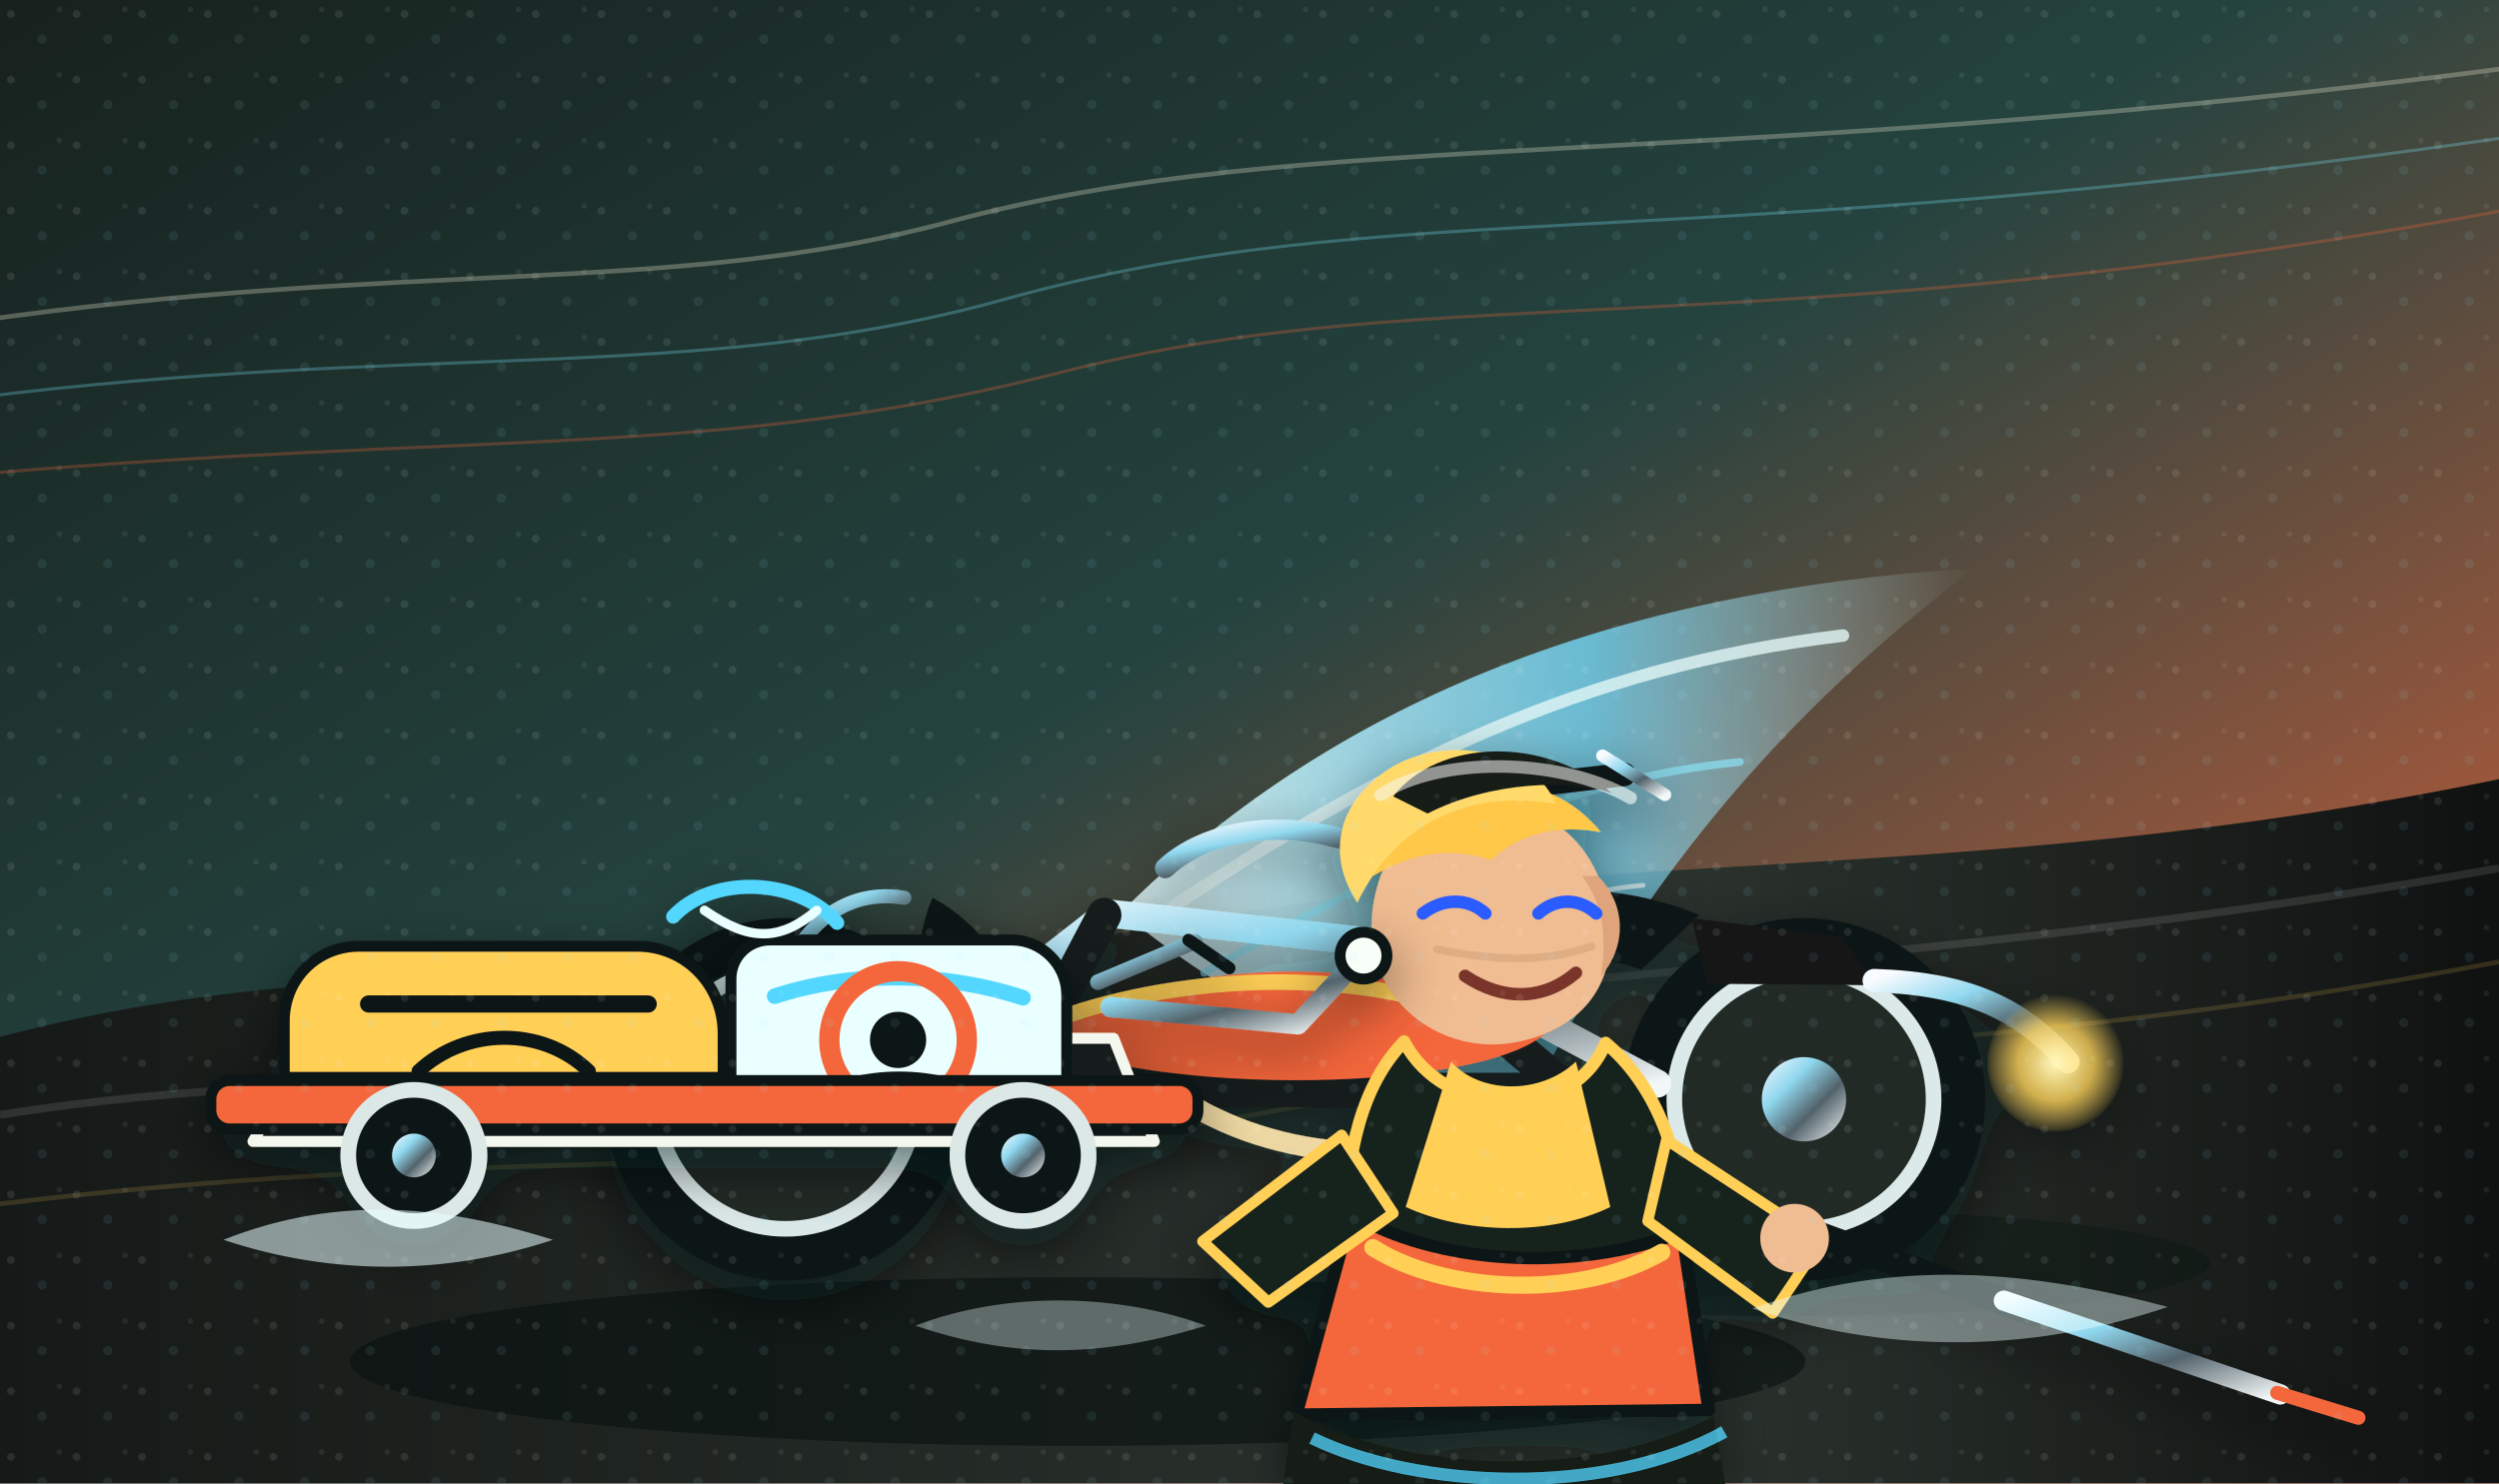
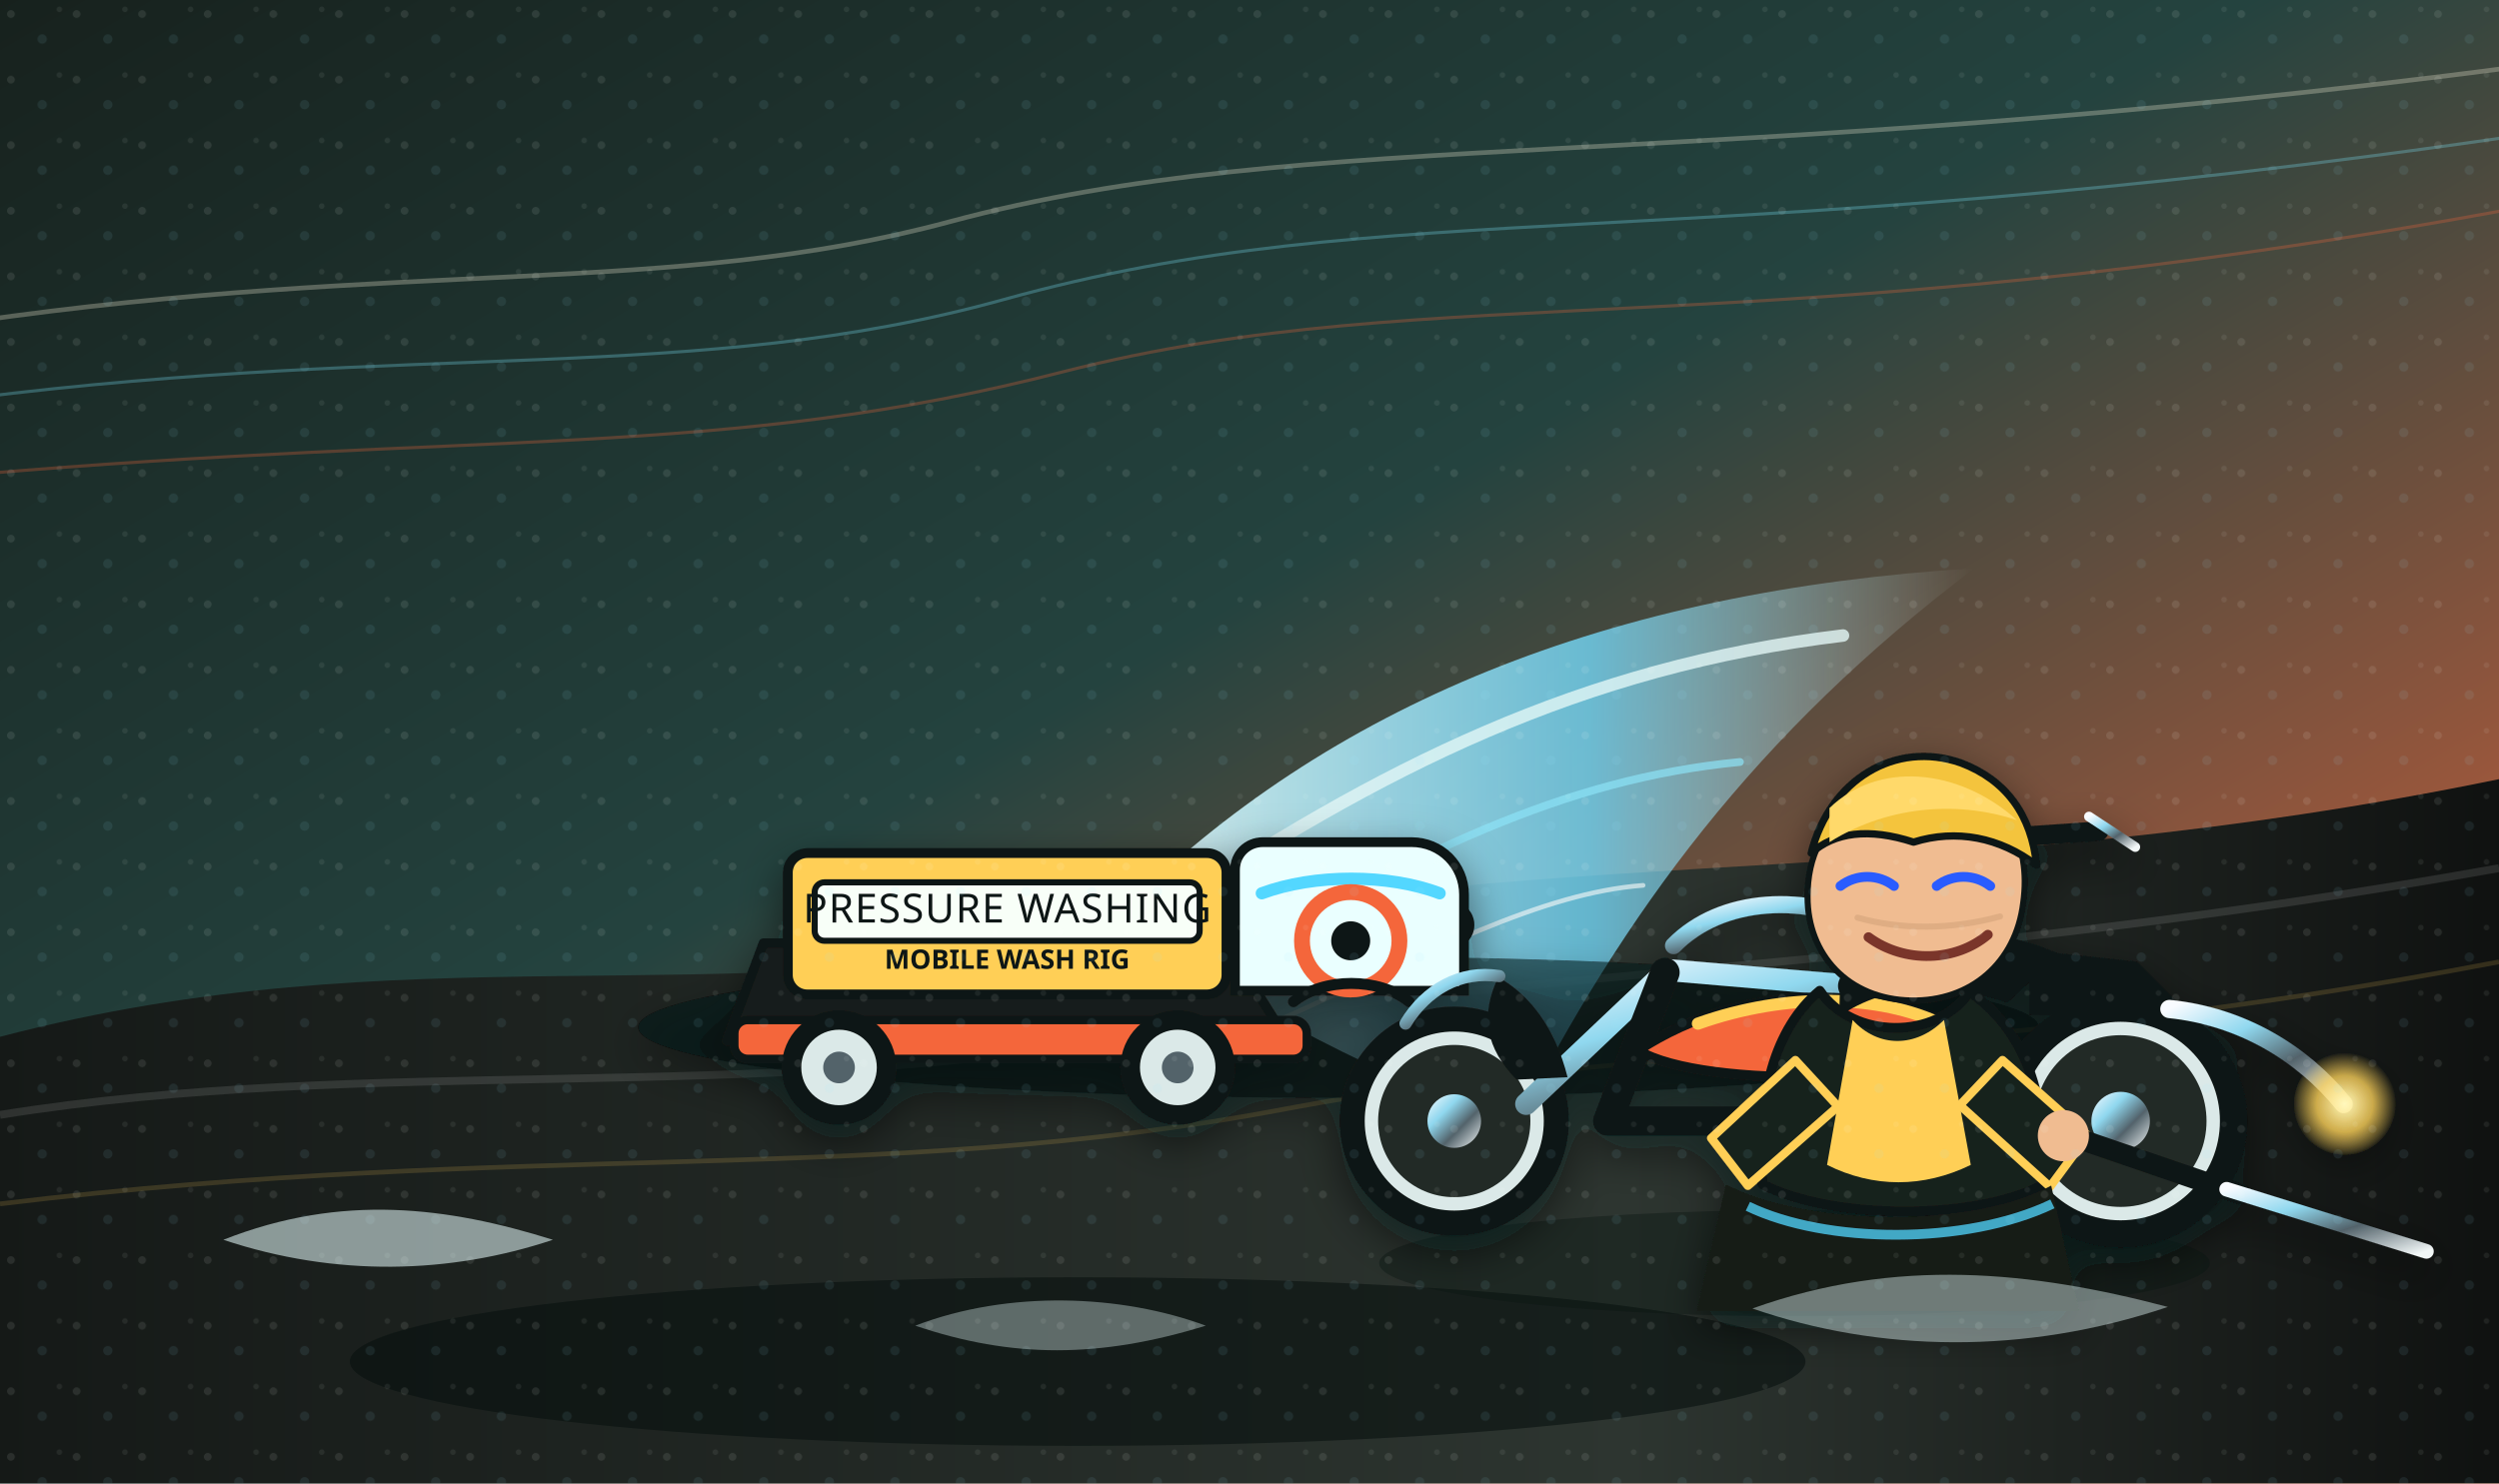
<svg xmlns="http://www.w3.org/2000/svg" viewBox="0 0 1600 950" role="img" aria-labelledby="title desc">
  <defs>
    <linearGradient id="sky" x1="0" y1="0" x2="1" y2="1">
      <stop offset="0" stop-color="#17211d" />
      <stop offset="0.45" stop-color="#24433f" />
      <stop offset="1" stop-color="#f4663a" />
    </linearGradient>
    <linearGradient id="asphalt" x1="0" y1="0" x2="1" y2="0">
      <stop offset="0" stop-color="#151917" />
      <stop offset="0.65" stop-color="#2d3530" />
      <stop offset="1" stop-color="#0f1110" />
    </linearGradient>
    <linearGradient id="chrome" x1="0" y1="0" x2="1" y2="1">
      <stop offset="0" stop-color="#f8fbff" />
      <stop offset="0.32" stop-color="#90d8ef" />
      <stop offset="0.62" stop-color="#53636b" />
      <stop offset="1" stop-color="#f2f7f7" />
    </linearGradient>
    <linearGradient id="spray" x1="0" y1="0" x2="1" y2="0">
      <stop offset="0" stop-color="#e9ffff" stop-opacity="0.95" />
      <stop offset="0.55" stop-color="#74ddff" stop-opacity="0.8" />
      <stop offset="1" stop-color="#e9ffff" stop-opacity="0" />
    </linearGradient>
    <radialGradient id="headlight" cx="50%" cy="50%" r="50%">
      <stop offset="0" stop-color="#fff8bd" />
      <stop offset="0.55" stop-color="#ffd45b" stop-opacity="0.75" />
      <stop offset="1" stop-color="#ffd45b" stop-opacity="0" />
    </radialGradient>
    <pattern id="foamDots" width="42" height="42" patternUnits="userSpaceOnUse">
      <circle cx="7" cy="9" r="2.5" fill="#f7fff7" opacity="0.42" />
      <circle cx="27" cy="25" r="3" fill="#9be7ff" opacity="0.38" />
      <circle cx="38" cy="6" r="1.8" fill="#f7fff7" opacity="0.32" />
    </pattern>
    <filter id="softShadow" x="-30%" y="-30%" width="160%" height="160%">
      <feDropShadow dx="0" dy="14" stdDeviation="18" flood-color="#06100d" flood-opacity="0.55" />
    </filter>
  </defs>
  <rect width="1600" height="950" fill="url(#sky)" />
  <path d="M0 664 C260 596 454 650 710 599 C1010 539 1250 571 1600 499 L1600 950 L0 950 Z" fill="url(#asphalt)" />
  <path d="M0 714 C236 676 480 707 722 664 C982 619 1237 621 1600 556" fill="none" stroke="#ffffff" stroke-width="5" opacity="0.11" />
  <path d="M0 771 C337 730 561 760 824 710 C1064 665 1260 681 1600 616" fill="none" stroke="#ffcf57" stroke-width="3" opacity="0.16" />
  <g opacity="0.28">
    <path d="M-18 206 C260 166 430 190 608 142 C838 80 1084 112 1618 42" fill="none" stroke="#fef7dd" stroke-width="3" />
    <path d="M-18 255 C268 219 447 246 642 192 C890 123 1076 166 1618 86" fill="none" stroke="#7ee8ff" stroke-width="2" />
    <path d="M-18 304 C306 276 464 294 681 238 C920 177 1128 224 1618 132" fill="none" stroke="#f4663a" stroke-width="2" />
  </g>
  <g transform="translate(932 476)" opacity="0.95">
    <path d="M-214 108 C-82 -24 98 -98 332 -112 C192 -6 108 108 38 246 C-40 215 -138 172 -214 108 Z" fill="url(#spray)" />
    <path d="M-192 112 C-48 15 81 -49 248 -69" fill="none" stroke="#eaffff" stroke-width="8" stroke-linecap="round" opacity="0.8" />
    <path d="M-161 147 C-24 70 68 23 182 12" fill="none" stroke="#8feaff" stroke-width="5" stroke-linecap="round" opacity="0.7" />
    <path d="M-128 184 C-12 132 55 96 120 91" fill="none" stroke="#faffff" stroke-width="3" stroke-linecap="round" opacity="0.65" />
  </g>
  <g transform="translate(180 604)">
    <ellipse cx="510" cy="268" rx="466" ry="54" fill="#07100e" opacity="0.58" />
    <ellipse cx="969" cy="205" rx="266" ry="34" fill="#091411" opacity="0.38" />
  </g>
-   <g transform="translate(358 446)" filter="url(#softShadow)">
+   <g transform="translate(358 446)" filter="url(#softShadow)" opacity="0">
    <g>
      <circle cx="145" cy="258" r="116" fill="#101614" />
      <circle cx="145" cy="258" r="83" fill="#232b27" stroke="#dbe9e8" stroke-width="10" />
      <circle cx="145" cy="258" r="27" fill="url(#chrome)" />
      <circle cx="797" cy="258" r="116" fill="#101614" />
      <circle cx="797" cy="258" r="83" fill="#232b27" stroke="#dbe9e8" stroke-width="10" />
      <circle cx="797" cy="258" r="27" fill="url(#chrome)" />
      <path d="M214 246 L351 139 L536 159 L703 248" fill="none" stroke="url(#chrome)" stroke-width="18" stroke-linecap="round" stroke-linejoin="round" />
      <path d="M349 140 L290 252 H646 L534 159" fill="none" stroke="#161f1c" stroke-width="22" stroke-linecap="round" stroke-linejoin="round" />
      <path d="M296 217 C390 169 526 157 631 216 C592 252 385 259 296 217 Z" fill="#f4663a" />
      <path d="M326 204 C413 175 520 176 592 207" fill="none" stroke="#ffcf57" stroke-width="10" stroke-linecap="round" />
      <path d="M540 144 C598 119 673 116 730 140 L693 175 C638 157 581 159 540 181 Z" fill="#111714" />
      <path d="M725 142 L821 154 L844 185 L735 184 Z" fill="#121917" />
      <path d="M842 182 C902 184 936 200 966 234" fill="none" stroke="url(#chrome)" stroke-width="15" stroke-linecap="round" />
      <circle cx="958" cy="235" r="44" fill="url(#headlight)" />
      <path d="M388 110 C418 82 476 77 523 100" fill="none" stroke="url(#chrome)" stroke-width="13" stroke-linecap="round" />
      <path d="M506 100 C538 96 581 84 618 60" fill="none" stroke="url(#chrome)" stroke-width="12" stroke-linecap="round" />
      <path d="M613 58 L682 50" fill="none" stroke="#111714" stroke-width="15" stroke-linecap="round" />
      <path d="M668 38 L708 63" fill="none" stroke="url(#chrome)" stroke-width="8" stroke-linecap="round" />
      <path d="M257 221 C230 191 225 162 239 129 C268 144 292 176 302 218 Z" fill="#111714" />
      <path d="M221 129 C191 124 166 138 150 166" fill="none" stroke="url(#chrome)" stroke-width="9" stroke-linecap="round" />
      <path d="M407 263 C474 302 569 302 652 263" fill="none" stroke="#ffe5ae" stroke-width="13" stroke-linecap="round" opacity="0.9" />
    </g>
    <g transform="translate(420 -45)">
      <path d="M106 160 C122 116 179 103 217 126 C239 140 251 165 253 194 C255 233 232 258 195 266 C150 276 106 246 101 203 C99 188 101 174 106 160 Z" fill="#f0bc91" />
      <path d="M101 160 C121 91 206 81 247 132 C222 127 194 132 177 150 C151 141 126 145 101 160 Z" fill="#ffc848" />
      <path d="M91 177 C118 121 170 105 218 114 C206 81 149 68 112 91 C78 113 71 146 91 177 Z" fill="#ffd96a" />
      <path d="M245 160 C264 179 263 206 247 224 C251 197 248 178 235 160 Z" fill="#dfa47b" />
      <path d="M133 184 C146 174 162 174 173 184" fill="none" stroke="#2c5cff" stroke-width="8" stroke-linecap="round" />
      <path d="M207 184 C218 174 233 174 244 184" fill="none" stroke="#2c5cff" stroke-width="8" stroke-linecap="round" />
      <path d="M160 224 C184 240 210 240 231 222" fill="none" stroke="#7a342b" stroke-width="8" stroke-linecap="round" />
      <path d="M142 207 C183 215 212 215 241 205" fill="none" stroke="#d7a77e" stroke-width="5" stroke-linecap="round" opacity="0.7" />
      <path d="M114 109 C143 72 211 70 254 107 C229 98 177 99 136 120 Z" fill="#161a19" />
      <path d="M106 108 C142 84 219 83 266 110" fill="none" stroke="#f5f8f3" stroke-width="8" stroke-linecap="round" opacity="0.55" />
      <path d="M121 266 C146 315 228 320 250 267 C279 291 301 336 300 395 C233 425 141 419 83 390 C84 336 94 294 121 266 Z" fill="#17211d" stroke="#ffcf57" stroke-width="8" stroke-linejoin="round" />
      <path d="M151 279 C169 299 207 301 231 279 L253 372 C214 391 159 389 122 372 Z" fill="#ffcf57" />
      <path d="M87 376 C140 408 228 415 299 388 L316 502 L52 505 Z" fill="#f4663a" stroke="#101614" stroke-width="8" stroke-linejoin="round" />
      <path d="M101 398 C146 427 232 432 286 401" fill="none" stroke="#ffcf57" stroke-width="11" stroke-linecap="round" />
      <path d="M81 326 L-8 394 L34 433 L114 376 Z" fill="#17211d" stroke="#ffcf57" stroke-width="7" stroke-linejoin="round" />
      <path d="M289 329 L388 394 L357 440 L277 381 Z" fill="#17211d" stroke="#ffcf57" stroke-width="7" stroke-linejoin="round" />
      <path d="M376 386 L524 440" fill="none" stroke="#101614" stroke-width="17" stroke-linecap="round" />
      <path d="M505 432 L682 492" fill="none" stroke="url(#chrome)" stroke-width="13" stroke-linecap="round" />
      <path d="M680 491 L732 507" fill="none" stroke="#f4663a" stroke-width="9" stroke-linecap="round" />
      <circle cx="371" cy="392" r="22" fill="#f0bc91" />
      <path d="M50 503 C120 542 241 548 319 506 L339 621 L34 621 Z" fill="#151b18" />
      <path d="M62 520 C130 553 250 558 326 516" fill="none" stroke="#53d7ff" stroke-width="8" opacity="0.75" />
      <path d="M108 617 L83 703" fill="none" stroke="#151b18" stroke-width="34" stroke-linecap="round" />
      <path d="M264 617 L311 702" fill="none" stroke="#151b18" stroke-width="34" stroke-linecap="round" />
      <path d="M71 705 L174 700" fill="none" stroke="#101614" stroke-width="36" stroke-linecap="round" />
      <path d="M303 704 L411 704" fill="none" stroke="#101614" stroke-width="36" stroke-linecap="round" />
    </g>
  </g>
-   <g transform="translate(45 560)" filter="url(#softShadow)">
+   <g transform="translate(45 560)" filter="url(#softShadow)" opacity="0">
    <path d="M666 85 L786 96 L825 54" fill="none" stroke="url(#chrome)" stroke-width="13" stroke-linecap="round" stroke-linejoin="round" />
    <circle cx="828" cy="52" r="15" fill="#f8fff8" stroke="#101614" stroke-width="7" />
    <path d="M157 105 H668 L694 171 H117 Z" fill="#171f1b" stroke="#f3f7ed" stroke-width="7" stroke-linejoin="round" />
    <path d="M185 46 H363 C394 46 418 71 418 102 V130 H137 V94 C137 67 158 46 185 46 Z" fill="#ffcf57" stroke="#101614" stroke-width="7" />
    <path d="M191 83 H370" stroke="#101614" stroke-width="11" stroke-linecap="round" />
    <path d="M223 126 C253 98 302 97 332 126" fill="none" stroke="#101614" stroke-width="9" stroke-linecap="round" />
    <path d="M448 42 H603 C622 42 638 58 638 77 V138 H423 V67 C423 53 434 42 448 42 Z" fill="#eaffff" stroke="#101614" stroke-width="7" />
    <path d="M451 78 C500 62 558 62 610 79" fill="none" stroke="#53d7ff" stroke-width="10" stroke-linecap="round" />
    <circle cx="530" cy="106" r="44" fill="none" stroke="#f4663a" stroke-width="13" />
    <circle cx="530" cy="106" r="18" fill="#101614" />
    <path d="M477 145 C503 126 558 126 585 145" fill="none" stroke="#101614" stroke-width="9" stroke-linecap="round" />
    <rect x="90" y="132" width="632" height="31" rx="12" fill="#f4663a" stroke="#101614" stroke-width="7" />
    <circle cx="220" cy="180" r="42" fill="#101614" stroke="#dce8e6" stroke-width="10" />
    <circle cx="220" cy="180" r="14" fill="url(#chrome)" />
    <circle cx="610" cy="180" r="42" fill="#101614" stroke="#dce8e6" stroke-width="10" />
    <circle cx="610" cy="180" r="14" fill="url(#chrome)" />
    <path d="M386 27 C411 0 466 2 491 31" fill="none" stroke="#53d7ff" stroke-width="9" stroke-linecap="round" />
    <path d="M406 23 C435 43 454 43 478 23" fill="none" stroke="#eaffff" stroke-width="6" stroke-linecap="round" />
    <path d="M658 69 L720 43" stroke="url(#chrome)" stroke-width="10" stroke-linecap="round" />
    <path d="M716 42 L742 60" stroke="#101614" stroke-width="8" stroke-linecap="round" />
  </g>
+   <g id="clean-rig" transform="translate(350 420) scale(0.78)" filter="url(#softShadow)">
+     <ellipse cx="650" cy="305" rx="575" ry="58" fill="#06100d" opacity="0.55" />
+     <g id="work-trailer" transform="translate(120 118)">
+       <path d="M420 134 L555 150 L620 104" fill="none" stroke="url(#chrome)" stroke-width="16" stroke-linecap="round" stroke-linejoin="round" />
+       <circle cx="622" cy="103" r="16" fill="#f8fff8" stroke="#101614" stroke-width="7" />
+       <path d="M58 118 H438 L488 198 H28 Z" fill="#171f1b" stroke="#101614" stroke-width="8" stroke-linejoin="round" />
+       <rect x="78" y="44" width="360" height="116" rx="16" fill="#ffcf57" stroke="#101614" stroke-width="8" />
+       <rect x="100" y="68" width="316" height="48" rx="8" fill="#f8fff8" stroke="#101614" stroke-width="5" />
+       <text x="258" y="101" fill="#101614" font-family="Impact, 'Arial Black', sans-serif" font-size="33" text-anchor="middle" letter-spacing="1">PRESSURE WASHING</text>
+       <text x="258" y="139" fill="#101614" font-family="'Trebuchet MS', sans-serif" font-size="22" font-weight="900" text-anchor="middle">MOBILE WASH RIG</text>
+       <path d="M468 35 H590 C614 35 633 54 633 78 V157 H445 V58 C445 45 455 35 468 35 Z" fill="#eaffff" stroke="#101614" stroke-width="8" />
+       <path d="M467 77 C510 61 571 61 613 77" fill="none" stroke="#53d7ff" stroke-width="10" stroke-linecap="round" />
+       <circle cx="540" cy="116" r="40" fill="none" stroke="#f4663a" stroke-width="13" />
+       <circle cx="540" cy="116" r="16" fill="#101614" />
+       <path d="M493 166 C518 146 563 146 588 166" fill="none" stroke="#101614" stroke-width="9" stroke-linecap="round" />
+       <rect x="34" y="181" width="470" height="32" rx="11" fill="#f4663a" stroke="#101614" stroke-width="7" />
+       <circle cx="120" cy="220" r="47" fill="#101614" />
+       <circle cx="120" cy="220" r="31" fill="#dbe9e8" />
+       <circle cx="120" cy="220" r="13" fill="#53636b" />
+       <circle cx="398" cy="220" r="47" fill="#101614" />
+       <circle cx="398" cy="220" r="31" fill="#dbe9e8" />
+       <circle cx="398" cy="220" r="13" fill="#53636b" />
+     </g>
+     <g id="motorcycle" transform="translate(560 64)">
+       <circle cx="185" cy="318" r="94" fill="#101614" />
+       <circle cx="185" cy="318" r="68" fill="#232b27" stroke="#dbe9e8" stroke-width="11" />
+       <circle cx="185" cy="318" r="22" fill="url(#chrome)" />
+       <circle cx="732" cy="318" r="104" fill="#101614" />
+       <circle cx="732" cy="318" r="76" fill="#232b27" stroke="#dbe9e8" stroke-width="11" />
+       <circle cx="732" cy="318" r="24" fill="url(#chrome)" />
+       <path d="M244 304 L360 194 L512 207 L656 307" fill="none" stroke="url(#chrome)" stroke-width="18" stroke-linecap="round" stroke-linejoin="round" />
+       <path d="M358 196 L311 318 H602 L512 207" fill="none" stroke="#101614" stroke-width="24" stroke-linecap="round" stroke-linejoin="round" />
+       <path d="M336 260 C424 202 546 203 625 257 C589 286 390 293 336 260 Z" fill="#f4663a" stroke="#101614" stroke-width="8" />
+       <path d="M385 238 C458 212 535 214 586 239" fill="none" stroke="#ffcf57" stroke-width="10" stroke-linecap="round" />
+       <path d="M502 192 C548 157 622 154 682 181 L639 221 C590 204 540 205 501 232 Z" fill="#101614" />
+       <path d="M660 181 L744 190 L783 229 L660 228 Z" fill="#111714" stroke="#101614" stroke-width="6" />
+       <path d="M772 226 C831 232 881 262 915 304" fill="none" stroke="url(#chrome)" stroke-width="15" stroke-linecap="round" />
+       <circle cx="916" cy="304" r="42" fill="url(#headlight)" />
+       <path d="M365 174 C404 134 474 130 531 160" fill="none" stroke="url(#chrome)" stroke-width="14" stroke-linecap="round" />
+       <path d="M522 159 C565 145 622 116 650 88" fill="none" stroke="url(#chrome)" stroke-width="12" stroke-linecap="round" />
+       <path d="M641 85 L714 80" fill="none" stroke="#101614" stroke-width="16" stroke-linecap="round" />
+       <path d="M706 68 L744 93" fill="none" stroke="url(#chrome)" stroke-width="8" stroke-linecap="round" />
+       <path d="M236 284 C211 258 206 232 221 200 C247 214 268 242 278 282 Z" fill="#101614" />
+       <path d="M222 199 C190 194 162 210 145 238" fill="none" stroke="url(#chrome)" stroke-width="10" stroke-linecap="round" />
+     </g>
+     <g id="rider" transform="translate(895 30)">
+       <path d="M150 245 C177 285 246 286 273 246 C317 276 339 332 332 405 C275 434 160 433 103 404 C98 331 113 276 150 245 Z" fill="#17211d" stroke="#101614" stroke-width="8" stroke-linejoin="round" />
+       <path d="M177 269 C198 292 229 292 252 269 L274 388 C235 407 194 407 156 388 Z" fill="#ffcf57" />
+       <path d="M130 302 L61 366 L91 405 L165 340 Z" fill="#17211d" stroke="#ffcf57" stroke-width="7" stroke-linejoin="round" />
+       <path d="M300 302 L370 364 L339 406 L265 339 Z" fill="#17211d" stroke="#ffcf57" stroke-width="7" stroke-linejoin="round" />
+       <path d="M352 363 L495 412" fill="none" stroke="#101614" stroke-width="17" stroke-linecap="round" />
+       <path d="M484 408 L648 459" fill="none" stroke="url(#chrome)" stroke-width="12" stroke-linecap="round" />
+       <circle cx="350" cy="364" r="21" fill="#f0bc91" />
+       <path d="M73 404 C138 438 274 441 340 405 L363 508 L49 508 Z" fill="#151b18" />
+       <path d="M91 422 C155 453 270 454 341 420" fill="none" stroke="#53d7ff" stroke-width="8" opacity="0.75" />
+       <path d="M150 123 C162 78 207 55 253 68 C302 82 324 124 317 173 C311 222 274 254 225 253 C173 252 140 215 140 168 C140 151 143 137 150 123 Z" fill="#f0bc91" stroke="#101614" stroke-width="5" />
+       <path d="M143 132 C158 72 212 39 266 58 C303 72 324 101 328 142 C298 119 262 112 227 123 C190 111 162 115 143 132 Z" fill="#f4c43d" stroke="#101614" stroke-width="6" stroke-linejoin="round" />
+       <path d="M158 95 C197 57 263 61 312 105 C268 90 209 91 158 123 Z" fill="#ffd96a" />
+       <path d="M154 92 C188 50 262 48 316 94 C281 81 211 82 160 112 Z" fill="#101614" opacity="0" />
+       <path d="M150 98 C190 73 266 73 323 98" fill="none" stroke="#f8fff8" stroke-width="8" stroke-linecap="round" opacity="0" />
+       <path d="M167 159 C180 149 198 149 211 159" fill="none" stroke="#2c5cff" stroke-width="8" stroke-linecap="round" />
+       <path d="M246 159 C259 149 277 149 290 159" fill="none" stroke="#2c5cff" stroke-width="8" stroke-linecap="round" />
+       <path d="M190 201 C220 223 262 221 288 199" fill="none" stroke="#7a342b" stroke-width="8" stroke-linecap="round" />
+       <path d="M181 185 C217 195 258 195 298 184" fill="none" stroke="#d7a77e" stroke-width="5" stroke-linecap="round" opacity="0.7" />
+     </g>
+   </g>
  <rect x="0" y="0" width="1600" height="950" fill="url(#foamDots)" opacity="0.22" />
  <path d="M143 794 C219 764 287 773 354 794 C288 816 215 818 143 794 Z" fill="#eaffff" opacity="0.55" />
  <path d="M1122 838 C1214 805 1301 814 1388 837 C1296 868 1203 866 1122 838 Z" fill="#eaffff" opacity="0.42" />
  <path d="M586 849 C646 826 718 829 772 849 C704 870 648 870 586 849 Z" fill="#eaffff" opacity="0.35" />
</svg>
